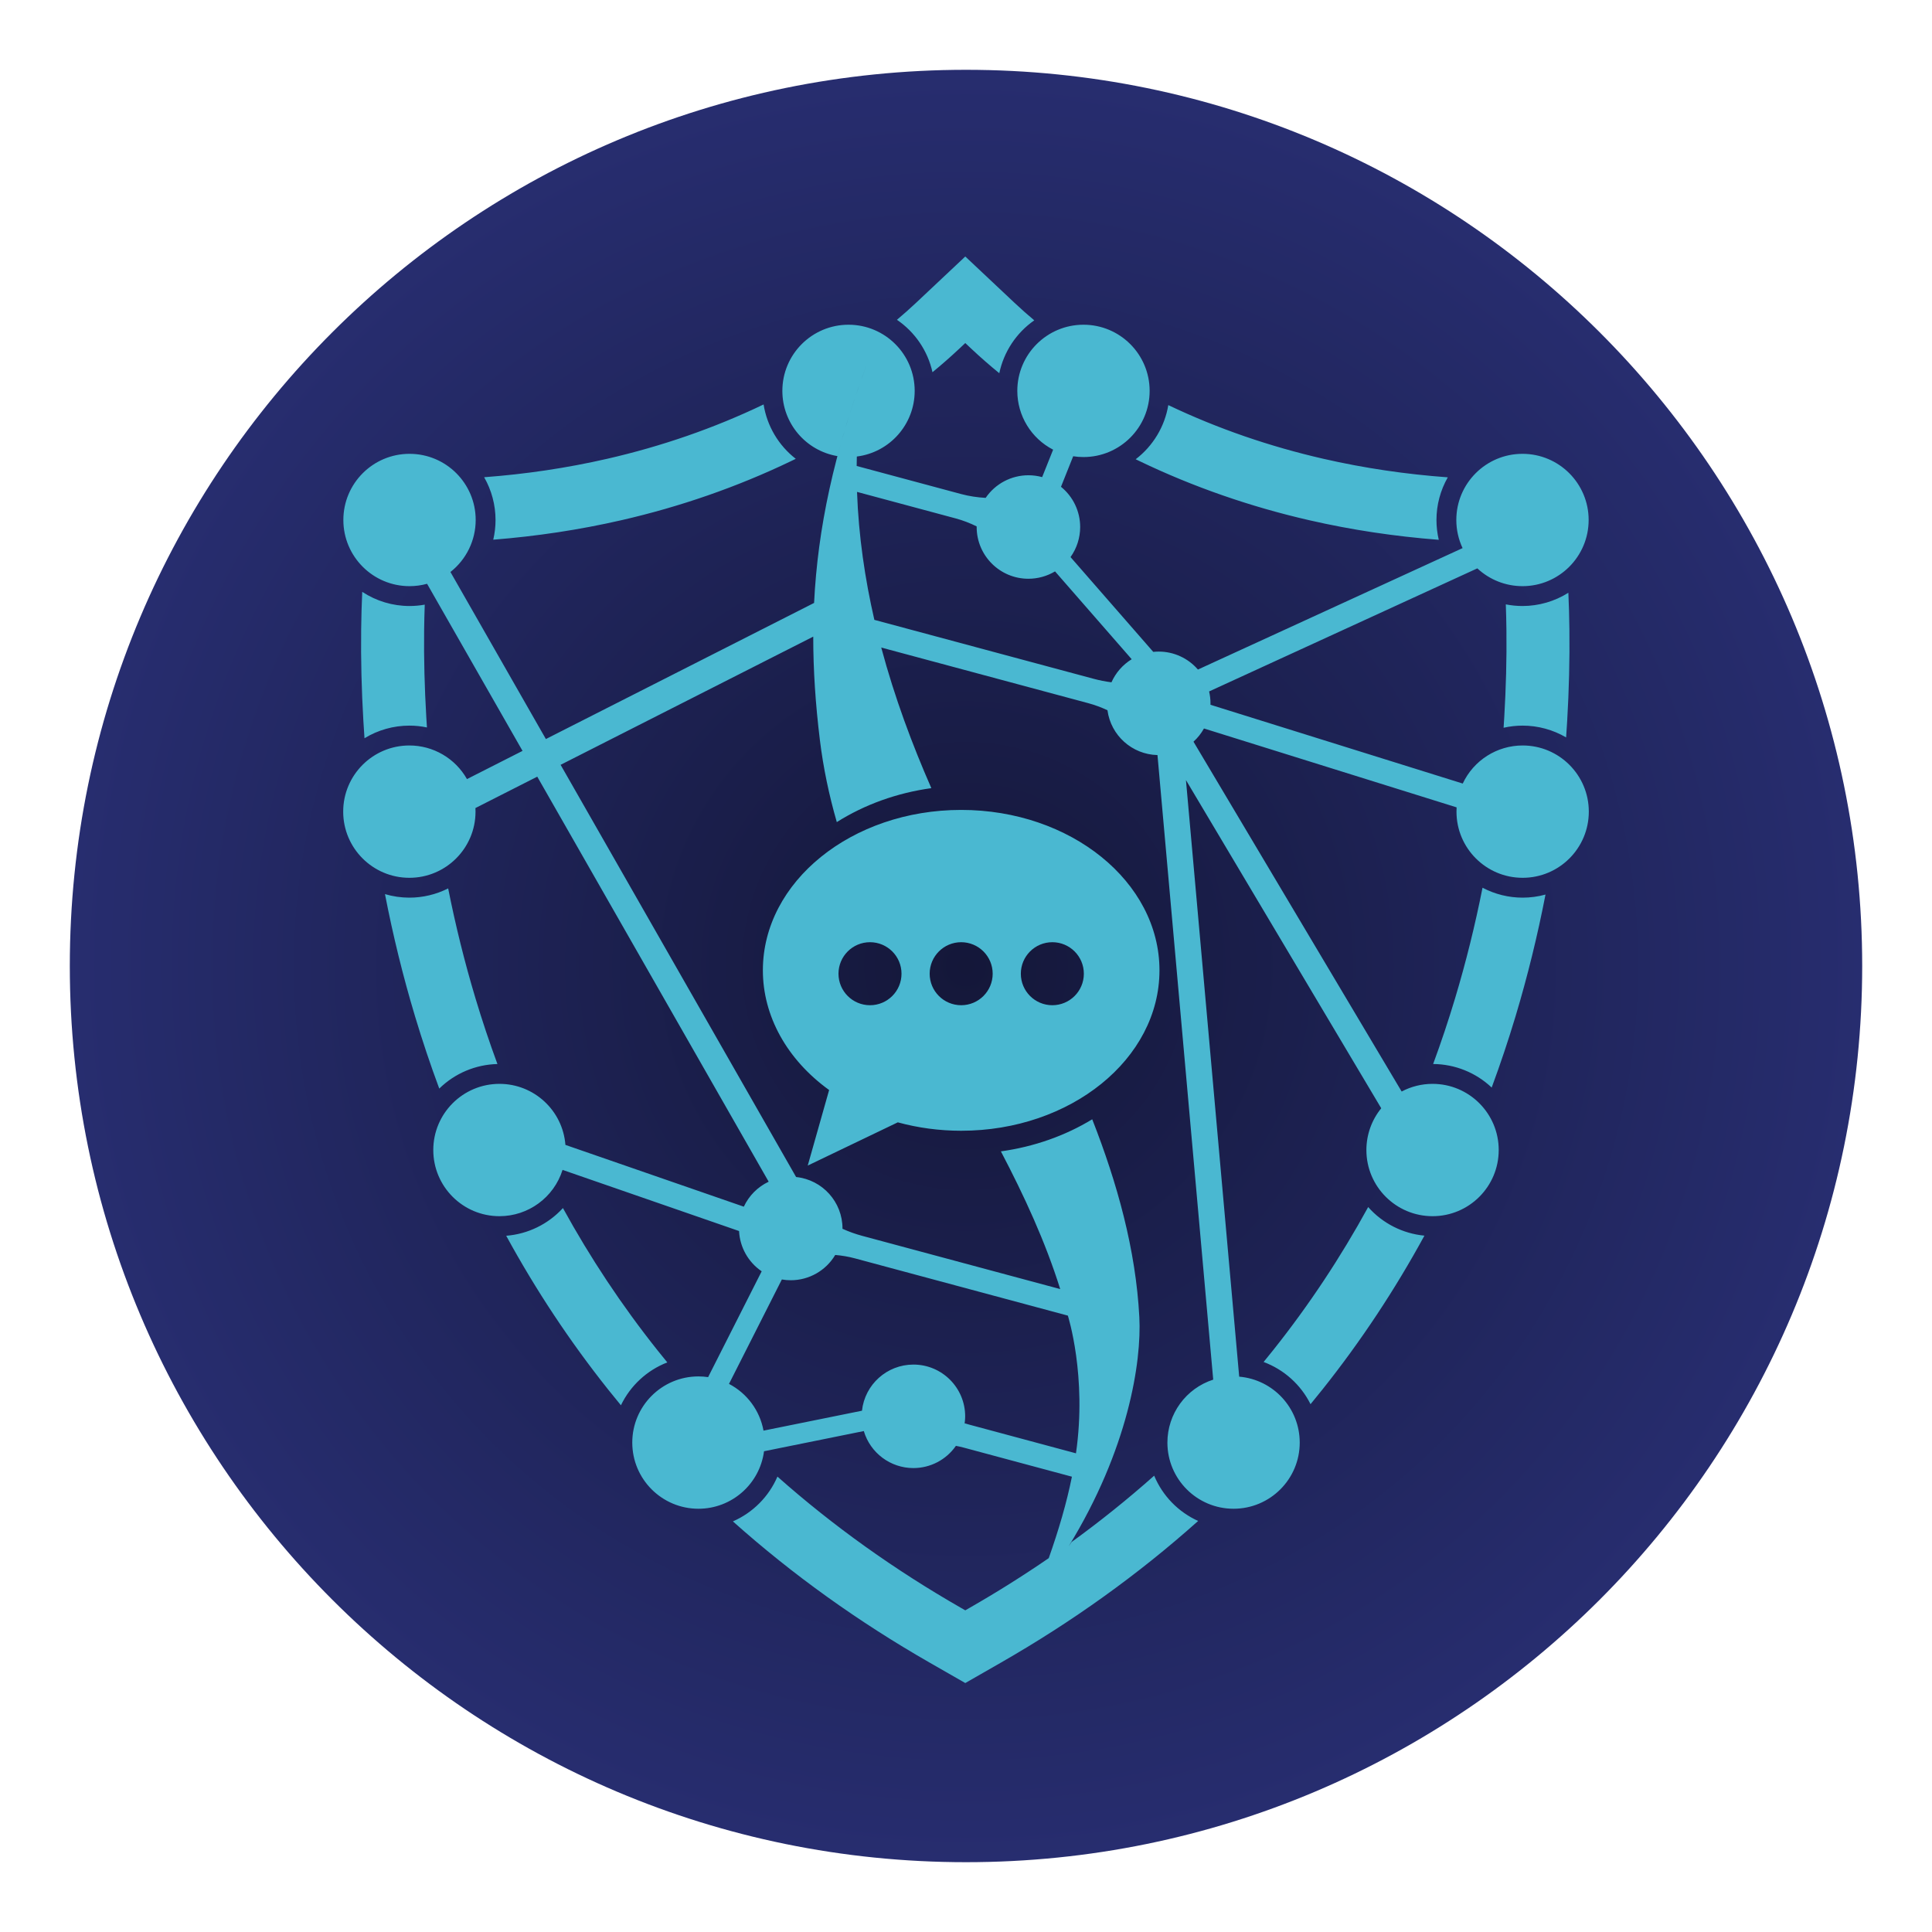
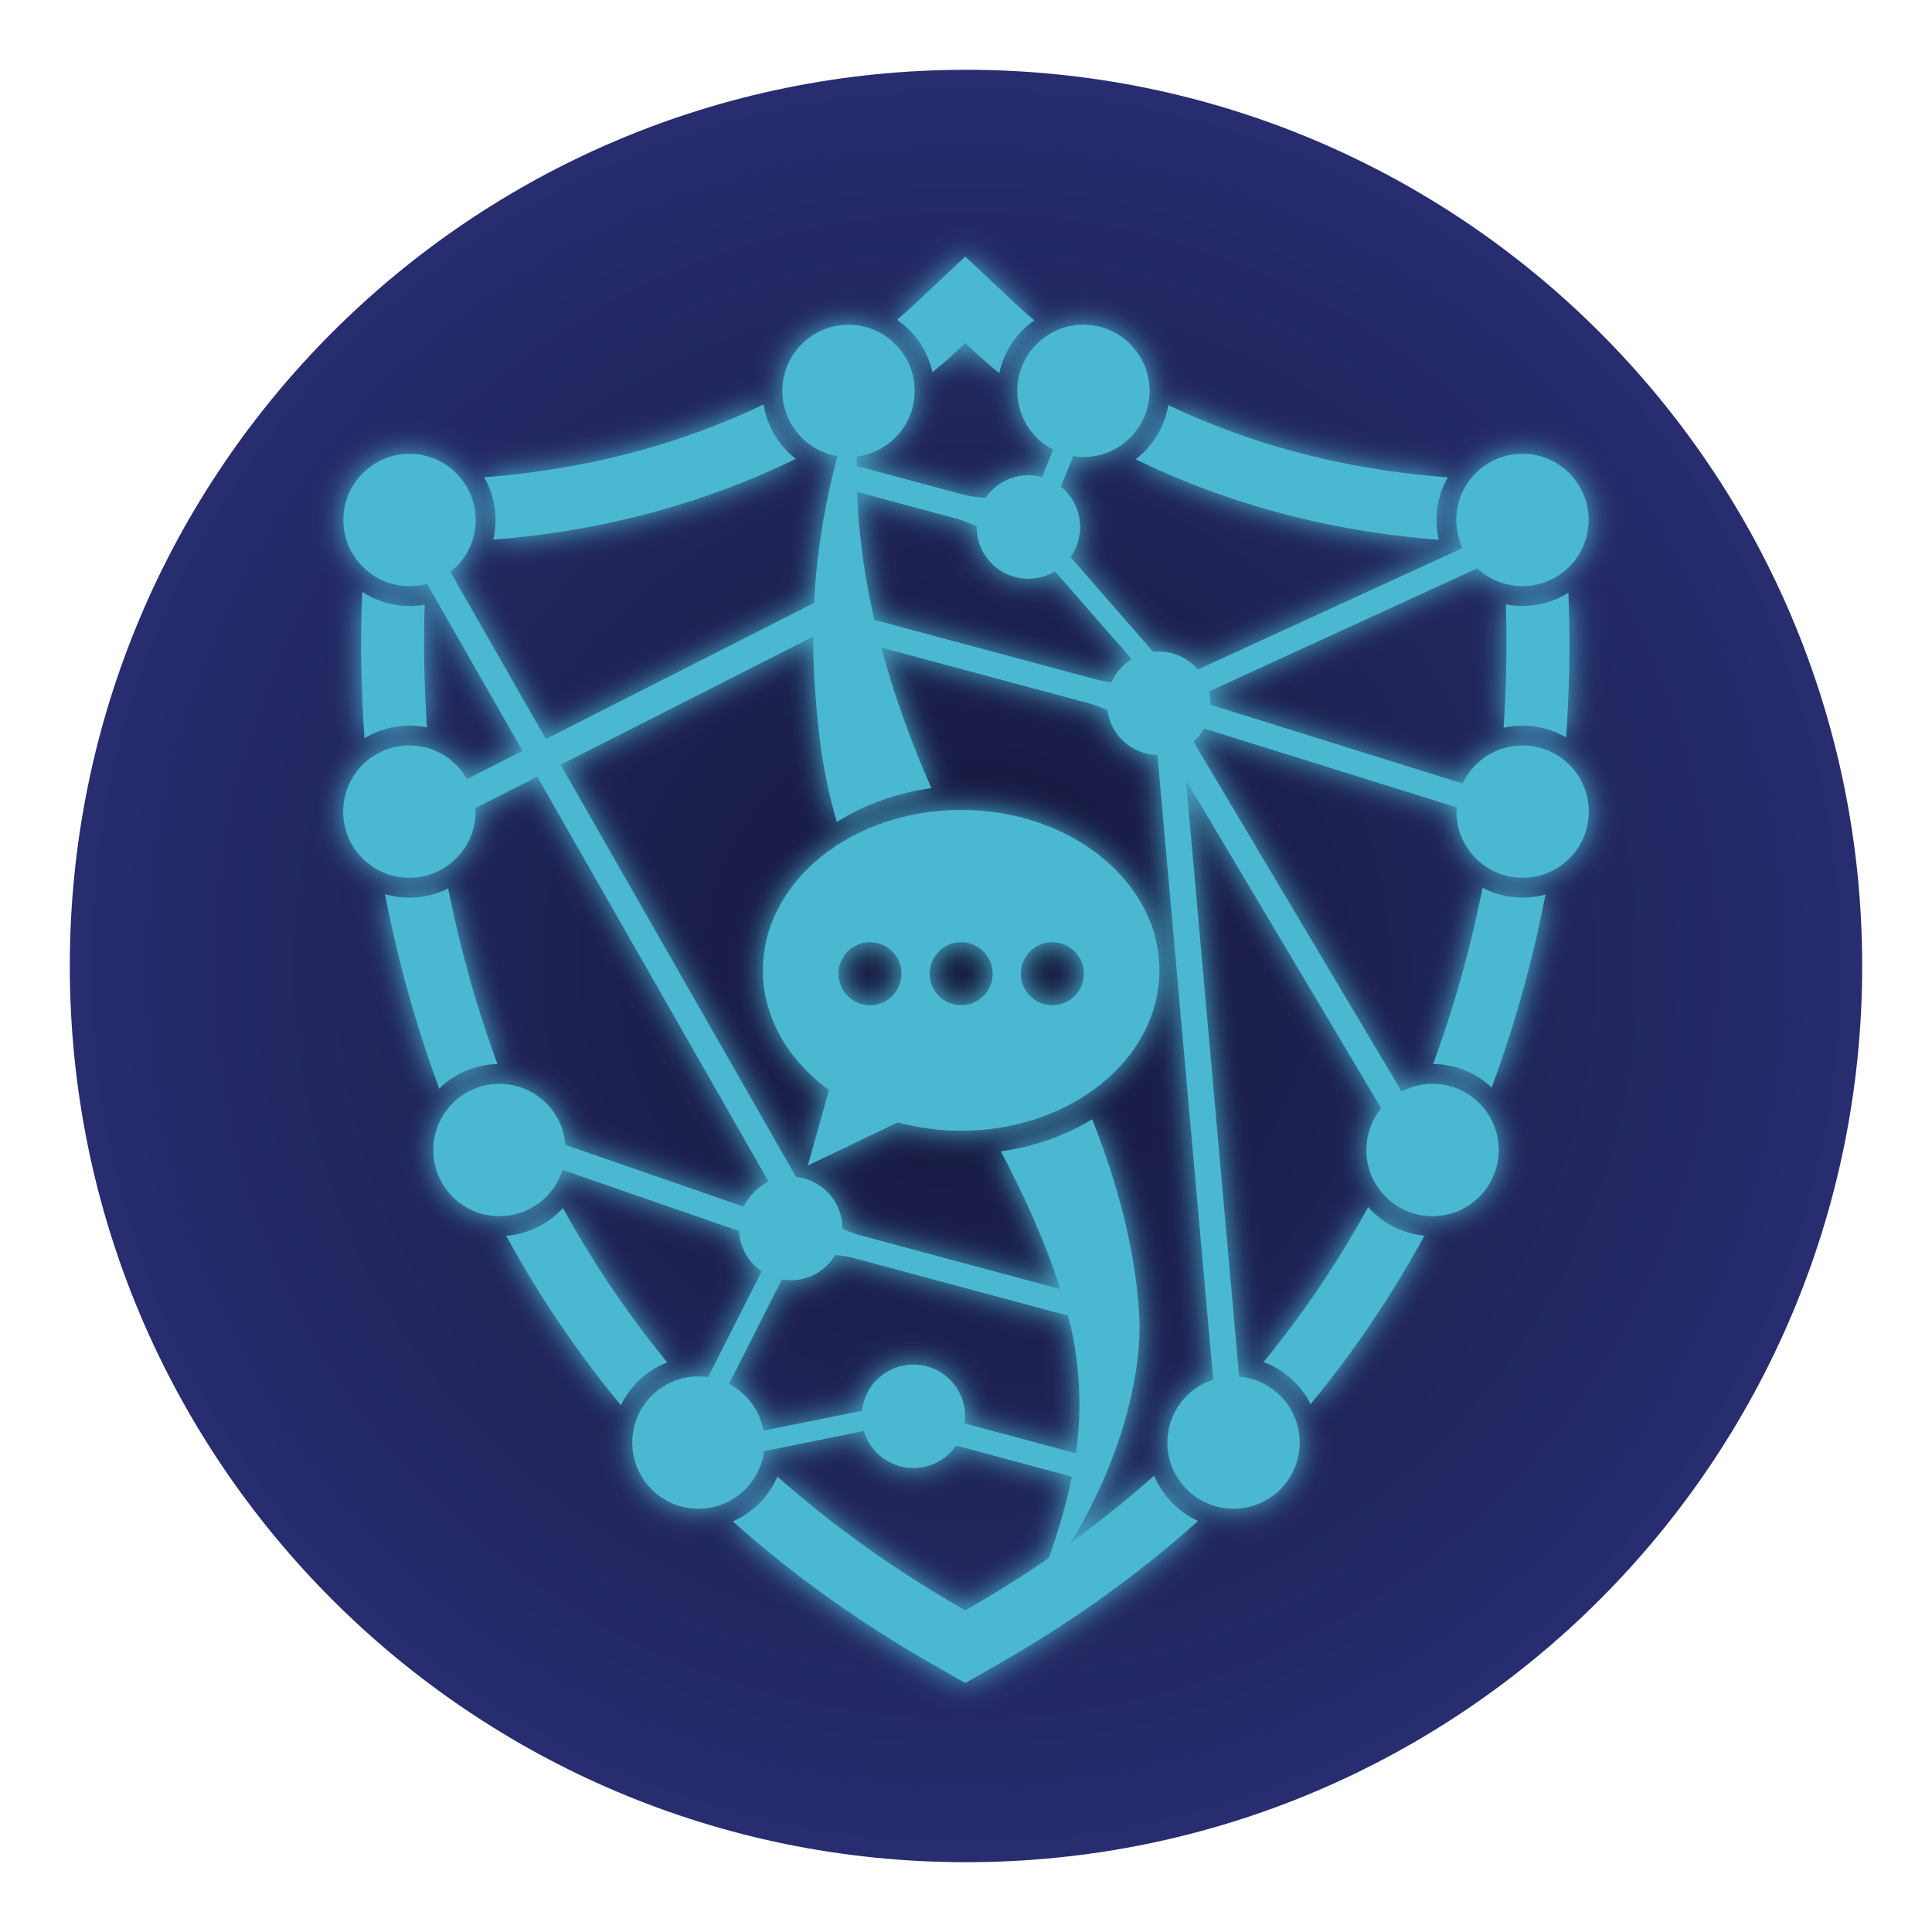
<svg xmlns="http://www.w3.org/2000/svg" xmlns:xlink="http://www.w3.org/1999/xlink" width="1024" height="1024" viewBox="0 0 270.933 270.933" version="1.1" id="svg1">
  <defs id="defs1">
    <linearGradient id="linearGradient1">
      <stop style="stop-color:#141739;stop-opacity:1;" offset="0" id="stop1" />
      <stop style="stop-color:#272d6f;stop-opacity:1;" offset="1" id="stop2" />
    </linearGradient>
    <radialGradient xlink:href="#linearGradient1" id="radialGradient2" cx="174.096" cy="197.908" fx="174.096" fy="197.908" r="125.677" gradientUnits="userSpaceOnUse" />
+     <filter style="color-interpolation-filters:sRGB;" id="filter12" x="-0.027" y="-0.024" width="1.055" height="1.048">
+       <feGaussianBlur stdDeviation="2 2" result="blur" id="feGaussianBlur12" />
+     </filter>
  </defs>
  <g id="layer1" transform="translate(-38.62917,-62.44167)">
    <circle style="fill:url(#radialGradient2);fill-opacity:1;stroke-width:0.338" id="path1" cx="174.096" cy="197.908" r="125.677" />
-     <path id="path30" style="fill:#4ab8d1;stroke-width:0.472;fill-opacity:1" d="M 173.995 98.412 L 167.095 104.903 C 166.225 105.722 165.329 106.517 164.412 107.289 A 12.062 12.062 0 0 1 169.396 114.638 C 170.686 113.58 171.94 112.481 173.153 111.34 L 173.995 110.549 L 174.836 111.34 C 176.102 112.531 177.415 113.677 178.765 114.779 A 12.062 12.062 0 0 1 183.668 107.365 C 182.72 106.569 181.794 105.749 180.894 104.903 L 173.995 98.412 z M 157.622 107.979 A 9.279 9.279 0 0 0 148.343 117.258 A 9.279 9.279 0 0 0 156.065 126.405 C 157.139 122.343 158.49 118.125 160.146 113.667 C 155.553 126.031 153.31 136.551 152.792 146.994 L 115.18 166.081 L 101.796 142.654 A 9.279 9.279 0 0 0 105.337 135.363 A 9.279 9.279 0 0 0 96.058 126.084 A 9.279 9.279 0 0 0 86.78 135.363 A 9.279 9.279 0 0 0 96.058 144.641 A 9.279 9.279 0 0 0 98.52 144.309 L 111.907 167.742 L 104.114 171.696 A 9.279 9.279 0 0 0 96.035 166.983 A 9.279 9.279 0 0 0 86.757 176.261 A 9.279 9.279 0 0 0 96.035 185.54 A 9.279 9.279 0 0 0 105.314 176.261 A 9.279 9.279 0 0 0 105.301 175.757 L 113.972 171.356 L 146.424 228.156 A 7.257 7.257 0 0 0 142.939 231.66 L 117.92 222.995 A 9.279 9.279 0 0 0 108.669 214.436 A 9.279 9.279 0 0 0 99.391 223.715 A 9.279 9.279 0 0 0 108.669 232.993 A 9.279 9.279 0 0 0 117.519 226.501 L 142.271 235.075 A 7.257 7.257 0 0 0 145.443 240.722 L 137.931 255.563 A 9.279 9.279 0 0 0 136.574 255.463 A 9.279 9.279 0 0 0 127.296 264.741 A 9.279 9.279 0 0 0 136.574 274.02 A 9.279 9.279 0 0 0 145.773 265.957 L 159.765 263.126 A 7.257 7.257 0 0 0 166.722 268.316 A 7.257 7.257 0 0 0 172.681 265.199 A 7.257 7.257 0 0 0 173.133 264.458 A 7.257 7.257 0 0 1 172.681 265.199 C 173.066 265.272 173.448 265.358 173.828 265.461 L 188.949 269.525 C 188.208 273.209 187.102 276.971 185.7 280.947 C 182.11 283.413 178.409 285.735 174.606 287.915 L 173.995 288.265 L 173.383 287.915 C 164.159 282.628 155.532 276.5 147.653 269.512 A 12.062 12.062 0 0 1 141.407 275.793 C 149.838 283.324 159.086 289.918 168.988 295.593 L 173.995 298.462 L 179.001 295.593 C 188.93 289.903 198.2 283.288 206.649 275.733 A 12.062 12.062 0 0 1 200.484 269.382 C 196.786 272.671 192.923 275.77 188.909 278.681 C 188.784 278.89 188.604 279.108 188.475 279.318 C 196.853 265.671 198.733 253.429 198.403 247.148 C 197.908 237.689 195.308 228.354 191.797 219.405 A 30.372 25.803 0 0 1 178.989 223.903 C 182.25 230.126 185.196 236.491 187.309 243.216 L 159.537 235.749 C 158.59 235.495 157.664 235.164 156.776 234.758 A 7.257 7.257 0 0 1 156.739 235.282 A 7.257 7.257 0 0 0 156.776 234.719 A 7.257 7.257 0 0 0 150.271 227.501 L 117.245 169.696 L 152.674 151.717 C 152.669 156.446 152.997 161.214 153.601 166.183 C 154.085 170.16 154.903 173.997 155.978 177.729 A 30.372 25.803 0 0 1 169.235 172.967 C 166.578 166.912 164.092 160.284 162.21 153.249 L 191.247 161.053 C 192.176 161.303 193.072 161.637 193.933 162.042 A 7.257 7.257 0 0 0 200.948 168.329 L 208.764 255.913 A 9.279 9.279 0 0 0 202.339 264.741 A 9.279 9.279 0 0 0 211.618 274.02 A 9.279 9.279 0 0 0 220.896 264.741 A 9.279 9.279 0 0 0 212.407 255.497 L 204.941 171.836 L 232.326 217.858 A 9.279 9.279 0 0 0 230.244 223.715 A 9.279 9.279 0 0 0 239.522 232.993 A 9.279 9.279 0 0 0 248.801 223.715 A 9.279 9.279 0 0 0 239.522 214.436 A 9.279 9.279 0 0 0 235.189 215.51 L 205.997 166.451 A 7.257 7.257 0 0 0 207.467 164.6 L 242.897 175.662 A 9.279 9.279 0 0 0 242.878 176.261 A 9.279 9.279 0 0 0 252.156 185.54 A 9.279 9.279 0 0 0 261.435 176.261 A 9.279 9.279 0 0 0 252.156 166.983 A 9.279 9.279 0 0 0 243.756 172.322 L 208.379 161.276 A 7.257 7.257 0 0 0 208.382 161.074 A 7.257 7.257 0 0 0 208.188 159.406 L 245.803 142.146 A 9.279 9.279 0 0 0 252.133 144.641 A 9.279 9.279 0 0 0 261.412 135.363 A 9.279 9.279 0 0 0 252.133 126.084 A 9.279 9.279 0 0 0 242.855 135.363 A 9.279 9.279 0 0 0 243.734 139.306 L 206.62 156.335 A 7.257 7.257 0 0 0 201.125 153.817 L 201.125 153.817 A 7.257 7.257 0 0 0 200.355 153.858 L 188.754 140.564 A 7.257 7.257 0 0 0 190.106 136.346 A 7.257 7.257 0 0 0 187.416 130.707 L 189.127 126.424 A 9.279 9.279 0 0 0 190.57 126.536 A 9.279 9.279 0 0 0 199.848 117.258 A 9.279 9.279 0 0 0 190.57 107.979 A 9.279 9.279 0 0 0 181.291 117.258 A 9.279 9.279 0 0 0 186.313 125.502 L 184.775 129.35 A 7.257 7.257 0 0 0 182.849 129.089 A 7.257 7.257 0 0 0 176.851 132.261 C 175.682 132.197 174.521 132.023 173.382 131.716 L 158.764 127.787 C 158.768 127.346 158.775 126.905 158.786 126.463 A 9.279 9.279 0 0 0 166.9 117.258 A 9.279 9.279 0 0 0 157.622 107.979 z M 145.711 119.16 C 138.721 122.514 131.364 125.038 123.811 126.772 C 118.123 128.076 112.34 128.931 106.523 129.365 A 12.062 12.062 0 0 1 108.121 135.363 A 12.062 12.062 0 0 1 107.8 138.125 C 113.85 137.647 119.867 136.746 125.786 135.389 C 133.997 133.504 141.987 130.746 149.582 127.095 C 149.796 126.992 150.009 126.888 150.223 126.784 A 12.062 12.062 0 0 1 145.711 119.16 z M 202.466 119.25 A 12.062 12.062 0 0 1 197.89 126.845 C 198.062 126.929 198.234 127.012 198.407 127.095 C 206.002 130.746 213.993 133.504 222.205 135.389 C 228.19 136.762 234.275 137.668 240.395 138.141 A 12.062 12.062 0 0 1 240.071 135.363 A 12.062 12.062 0 0 1 241.66 129.379 C 235.778 128.95 229.929 128.091 224.179 126.772 C 216.693 125.054 209.4 122.559 202.466 119.25 z M 158.814 131.423 L 172.661 135.145 C 173.679 135.419 174.655 135.798 175.591 136.261 A 7.257 7.257 0 0 0 175.591 136.346 A 7.257 7.257 0 0 0 182.849 143.603 A 7.257 7.257 0 0 0 186.581 142.57 L 197.331 154.888 A 7.257 7.257 0 0 0 194.495 158.124 C 193.648 158.017 192.806 157.85 191.979 157.628 L 161.244 149.367 C 159.92 143.597 159.034 137.589 158.814 131.423 z M 89.427 145.439 C 89.347 147.189 89.298 148.941 89.277 150.693 C 89.225 154.966 89.335 159.242 89.585 163.509 C 89.633 164.329 89.686 165.149 89.744 165.969 A 12.062 12.062 0 0 1 96.035 164.199 A 12.062 12.062 0 0 1 98.501 164.454 C 98.47 163.974 98.439 163.493 98.411 163.013 C 98.173 158.948 98.058 154.87 98.107 150.796 C 98.122 149.609 98.15 148.422 98.193 147.234 A 12.062 12.062 0 0 1 96.058 147.425 A 12.062 12.062 0 0 1 89.427 145.439 z M 258.568 145.565 A 12.062 12.062 0 0 1 252.133 147.425 A 12.062 12.062 0 0 1 249.796 147.196 C 249.84 148.396 249.868 149.596 249.882 150.796 C 249.932 154.869 249.816 158.947 249.578 163.013 C 249.549 163.508 249.518 164.003 249.485 164.498 A 12.062 12.062 0 0 1 252.156 164.199 A 12.062 12.062 0 0 1 258.252 165.853 C 258.308 165.072 258.358 164.29 258.404 163.508 C 258.654 159.242 258.764 154.965 258.712 150.692 C 258.692 148.983 258.645 147.273 258.568 145.565 z M 173.418 176.02 A 27.808 22.497 0 0 0 145.61 198.517 A 27.808 22.497 0 0 0 154.901 215.3 L 151.902 225.894 L 164.531 219.833 A 27.808 22.497 0 0 0 173.418 221.013 A 27.808 22.497 0 0 0 201.227 198.517 A 27.808 22.497 0 0 0 173.418 176.02 z M 246.531 186.931 C 245.497 192.149 244.22 197.32 242.691 202.414 C 241.754 205.533 240.726 208.613 239.605 211.652 A 12.062 12.062 0 0 1 247.814 214.954 C 249.034 211.663 250.15 208.326 251.166 204.946 C 252.85 199.336 254.247 193.64 255.361 187.89 A 12.062 12.062 0 0 1 252.156 188.323 A 12.062 12.062 0 0 1 246.531 186.931 z M 101.477 187.026 A 12.062 12.062 0 0 1 96.035 188.323 A 12.062 12.062 0 0 1 92.617 187.828 C 93.734 193.599 95.134 199.317 96.825 204.946 C 97.855 208.375 98.989 211.76 100.229 215.097 A 12.062 12.062 0 0 1 108.386 211.655 C 107.265 208.615 106.237 205.534 105.3 202.414 C 103.779 197.35 102.508 192.212 101.477 187.026 z M 160.633 194.571 A 4.419 4.419 0 0 1 165.052 198.99 A 4.419 4.419 0 0 1 160.633 203.409 A 4.419 4.419 0 0 1 156.214 198.99 A 4.419 4.419 0 0 1 160.633 194.571 z M 173.418 194.571 A 4.419 4.419 0 0 1 177.837 198.99 A 4.419 4.419 0 0 1 173.418 203.409 A 4.419 4.419 0 0 1 169 198.99 A 4.419 4.419 0 0 1 173.418 194.571 z M 186.204 194.571 A 4.419 4.419 0 0 1 190.622 198.99 A 4.419 4.419 0 0 1 186.204 203.409 A 4.419 4.419 0 0 1 181.785 198.99 A 4.419 4.419 0 0 1 186.204 194.571 z M 230.494 231.714 C 226.645 238.742 222.207 245.455 217.159 251.795 C 216.72 252.347 216.277 252.895 215.83 253.439 A 12.062 12.062 0 0 1 222.411 259.356 C 222.973 258.676 223.528 257.991 224.079 257.3 C 229.5 250.491 234.262 243.277 238.382 235.723 A 12.062 12.062 0 0 1 230.494 231.714 z M 117.571 231.854 A 12.062 12.062 0 0 1 109.617 235.739 C 113.736 243.288 118.494 250.496 123.911 257.3 C 124.503 258.043 125.1 258.78 125.705 259.51 A 12.062 12.062 0 0 1 132.207 253.497 C 131.744 252.934 131.286 252.367 130.831 251.796 C 125.816 245.497 121.402 238.831 117.571 231.854 z M 156.708 235.706 A 7.257 7.257 0 0 1 156.597 236.252 A 7.257 7.257 0 0 0 156.708 235.706 z M 156.513 236.654 A 7.257 7.257 0 0 1 156.261 237.375 A 7.257 7.257 0 0 0 156.513 236.654 z M 156.195 237.565 A 7.257 7.257 0 0 1 155.755 238.431 C 156.681 238.506 157.601 238.661 158.508 238.905 L 188.38 246.937 C 188.386 246.962 191.081 255.404 189.517 266.247 L 174.51 262.212 C 174.309 262.158 174.11 262.1 173.912 262.037 A 7.257 7.257 0 0 1 173.828 262.465 A 7.257 7.257 0 0 0 173.979 261.059 A 7.257 7.257 0 0 0 166.722 253.802 A 7.257 7.257 0 0 0 159.508 260.272 L 145.7 263.066 A 9.279 9.279 0 0 0 140.859 256.511 L 148.272 241.868 A 7.257 7.257 0 0 0 149.52 241.976 A 7.257 7.257 0 0 0 155.755 238.431 A 7.257 7.257 0 0 0 156.195 237.565 z M 173.754 262.841 A 7.257 7.257 0 0 1 173.589 263.366 A 7.257 7.257 0 0 0 173.754 262.841 z M 173.494 263.663 A 7.257 7.257 0 0 1 173.246 264.21 A 7.257 7.257 0 0 0 173.494 263.663 z " />
+     <path id="path30" style="display:inline;fill:#4ab8d1;fill-opacity:1;stroke-width:0.472;filter:url(#filter12)" d="m 173.995,98.412 -6.9,6.491 c -0.871,0.819 -1.766,1.614 -2.683,2.386 a 12.062,12.062 0 0 1 4.984,7.35 c 1.289,-1.059 2.544,-2.158 3.756,-3.298 l 0.842,-0.792 0.841,0.792 c 1.266,1.191 2.579,2.337 3.928,3.439 a 12.062,12.062 0 0 1 4.904,-7.414 c -0.948,-0.796 -1.874,-1.616 -2.774,-2.462 z m -16.373,9.568 a 9.279,9.279 0 0 0 -9.278,9.278 9.279,9.279 0 0 0 7.721,9.147 c 1.074,-4.062 2.425,-8.28 4.081,-12.738 -4.593,12.364 -6.837,22.884 -7.354,33.327 l -37.612,19.087 -13.384,-23.426 a 9.279,9.279 0 0 0 3.541,-7.292 9.279,9.279 0 0 0 -9.279,-9.279 9.279,9.279 0 0 0 -9.279,9.279 9.279,9.279 0 0 0 9.279,9.278 9.279,9.279 0 0 0 2.461,-0.332 l 13.388,23.433 -7.794,3.955 a 9.279,9.279 0 0 0 -8.078,-4.714 9.279,9.279 0 0 0 -9.279,9.279 9.279,9.279 0 0 0 9.279,9.278 9.279,9.279 0 0 0 9.279,-9.278 9.279,9.279 0 0 0 -0.013,-0.504 l 8.672,-4.401 32.451,56.799 a 7.257,7.257 0 0 0 -3.485,3.505 l -25.019,-8.666 a 9.279,9.279 0 0 0 -9.251,-8.559 9.279,9.279 0 0 0 -9.279,9.278 9.279,9.279 0 0 0 9.279,9.278 9.279,9.279 0 0 0 8.85,-6.492 l 24.752,8.574 a 7.257,7.257 0 0 0 3.171,5.647 l -7.512,14.84 a 9.279,9.279 0 0 0 -1.357,-0.1 9.279,9.279 0 0 0 -9.279,9.278 9.279,9.279 0 0 0 9.279,9.279 9.279,9.279 0 0 0 9.198,-8.063 l 13.993,-2.831 a 7.257,7.257 0 0 0 6.956,5.19 7.257,7.257 0 0 0 5.96,-3.117 7.257,7.257 0 0 0 0.451,-0.741 7.257,7.257 0 0 1 -0.451,0.741 c 0.384,0.072 0.767,0.159 1.147,0.261 l 15.121,4.064 c -0.741,3.684 -1.846,7.446 -3.249,11.422 -3.589,2.467 -7.291,4.789 -11.094,6.968 l -0.611,0.35 -0.612,-0.35 c -9.224,-5.286 -17.852,-11.414 -25.73,-18.403 a 12.062,12.062 0 0 1 -6.246,6.282 c 8.431,7.53 17.679,14.125 27.581,19.799 l 5.007,2.87 5.006,-2.87 c 9.928,-5.69 19.198,-12.305 27.648,-19.86 a 12.062,12.062 0 0 1 -6.166,-6.351 c -3.698,3.289 -7.561,6.388 -11.574,9.299 -0.126,0.209 -0.306,0.428 -0.435,0.637 8.378,-13.647 10.258,-25.889 9.928,-32.17 -0.495,-9.459 -3.095,-18.795 -6.606,-27.744 a 30.372,25.803 0 0 1 -12.808,4.498 c 3.262,6.223 6.207,12.588 8.32,19.313 l -27.772,-7.466 c -0.947,-0.255 -1.873,-0.585 -2.761,-0.991 a 7.257,7.257 0 0 1 -0.038,0.524 7.257,7.257 0 0 0 0.038,-0.563 7.257,7.257 0 0 0 -6.505,-7.218 l -33.026,-57.806 35.429,-17.979 c -0.005,4.729 0.323,9.497 0.928,14.466 0.484,3.977 1.302,7.814 2.376,11.546 a 30.372,25.803 0 0 1 13.258,-4.762 c -2.658,-6.055 -5.143,-12.682 -7.025,-19.718 l 29.036,7.804 c 0.929,0.251 1.826,0.584 2.686,0.99 a 7.257,7.257 0 0 0 7.015,6.286 l 7.816,87.584 a 9.279,9.279 0 0 0 -6.425,8.829 9.279,9.279 0 0 0 9.278,9.279 9.279,9.279 0 0 0 9.278,-9.279 9.279,9.279 0 0 0 -8.489,-9.245 l -7.466,-83.661 27.385,46.022 a 9.279,9.279 0 0 0 -2.082,5.856 9.279,9.279 0 0 0 9.279,9.278 9.279,9.279 0 0 0 9.278,-9.278 9.279,9.279 0 0 0 -9.278,-9.278 9.279,9.279 0 0 0 -4.334,1.074 l -29.192,-49.059 a 7.257,7.257 0 0 0 1.47,-1.852 l 35.429,11.062 a 9.279,9.279 0 0 0 -0.019,0.599 9.279,9.279 0 0 0 9.278,9.278 9.279,9.279 0 0 0 9.278,-9.278 9.279,9.279 0 0 0 -9.278,-9.279 9.279,9.279 0 0 0 -8.401,5.339 l -35.377,-11.046 a 7.257,7.257 0 0 0 0.003,-0.202 7.257,7.257 0 0 0 -0.194,-1.668 l 37.615,-17.26 a 9.279,9.279 0 0 0 6.33,2.495 9.279,9.279 0 0 0 9.279,-9.278 9.279,9.279 0 0 0 -9.279,-9.279 9.279,9.279 0 0 0 -9.278,9.279 9.279,9.279 0 0 0 0.88,3.943 l -37.114,17.029 a 7.257,7.257 0 0 0 -5.495,-2.518 h -5.2e-4 a 7.257,7.257 0 0 0 -0.769,0.041 l -11.601,-13.294 a 7.257,7.257 0 0 0 1.351,-4.217 7.257,7.257 0 0 0 -2.69,-5.639 l 1.712,-4.283 a 9.279,9.279 0 0 0 1.442,0.113 9.279,9.279 0 0 0 9.278,-9.278 9.279,9.279 0 0 0 -9.278,-9.278 9.279,9.279 0 0 0 -9.278,9.278 9.279,9.279 0 0 0 5.021,8.244 l -1.537,3.848 a 7.257,7.257 0 0 0 -1.927,-0.26 7.257,7.257 0 0 0 -5.998,3.172 c -1.169,-0.064 -2.33,-0.238 -3.469,-0.545 l -14.617,-3.929 c 0.004,-0.44 0.011,-0.882 0.021,-1.323 a 9.279,9.279 0 0 0 8.115,-9.205 9.279,9.279 0 0 0 -9.278,-9.278 z m -11.911,11.181 c -6.99,3.354 -14.347,5.878 -21.9,7.611 -5.687,1.305 -11.471,2.16 -17.287,2.593 a 12.062,12.062 0 0 1 1.597,5.998 12.062,12.062 0 0 1 -0.321,2.762 c 6.051,-0.477 12.068,-1.379 17.986,-2.736 8.212,-1.885 16.201,-4.643 23.796,-8.294 0.214,-0.103 0.428,-0.207 0.641,-0.311 a 12.062,12.062 0 0 1 -4.512,-7.624 z m 56.755,0.089 a 12.062,12.062 0 0 1 -4.576,7.595 c 0.172,0.084 0.345,0.167 0.517,0.25 7.595,3.651 15.586,6.409 23.798,8.294 5.985,1.373 12.07,2.279 18.191,2.752 a 12.062,12.062 0 0 1 -0.324,-2.778 12.062,12.062 0 0 1 1.589,-5.984 c -5.882,-0.429 -11.731,-1.288 -17.481,-2.607 -7.486,-1.718 -14.779,-4.212 -21.713,-7.522 z m -43.652,12.174 13.847,3.721 c 1.017,0.274 1.994,0.653 2.93,1.116 a 7.257,7.257 0 0 0 0,0.085 7.257,7.257 0 0 0 7.257,7.257 7.257,7.257 0 0 0 3.733,-1.034 l 10.75,12.318 a 7.257,7.257 0 0 0 -2.837,3.236 c -0.847,-0.107 -1.688,-0.274 -2.516,-0.497 l -30.735,-8.261 c -1.324,-5.769 -2.21,-11.777 -2.43,-17.943 z m -69.387,14.015 c -0.08,1.751 -0.129,3.502 -0.15,5.254 -0.052,4.273 0.059,8.55 0.308,12.816 0.048,0.82 0.101,1.64 0.16,2.46 a 12.062,12.062 0 0 1 6.291,-1.77 12.062,12.062 0 0 1 2.466,0.255 c -0.032,-0.48 -0.062,-0.96 -0.09,-1.44 -0.238,-4.066 -0.353,-8.143 -0.304,-12.217 0.014,-1.187 0.043,-2.375 0.086,-3.562 a 12.062,12.062 0 0 1 -2.135,0.19 12.062,12.062 0 0 1 -6.631,-1.986 z m 169.141,0.126 a 12.062,12.062 0 0 1 -6.435,1.86 12.062,12.062 0 0 1 -2.337,-0.228 c 0.044,1.2 0.072,2.4 0.086,3.6 0.049,4.073 -0.067,8.151 -0.304,12.217 -0.029,0.495 -0.06,0.99 -0.093,1.485 a 12.062,12.062 0 0 1 2.671,-0.299 12.062,12.062 0 0 1 6.097,1.654 c 0.055,-0.781 0.106,-1.563 0.151,-2.345 0.25,-4.266 0.36,-8.543 0.309,-12.816 -0.021,-1.709 -0.068,-3.419 -0.144,-5.127 z m -85.15,30.456 a 27.808,22.497 0 0 0 -27.809,22.496 27.808,22.497 0 0 0 9.291,16.783 l -2.999,10.594 12.628,-6.061 a 27.808,22.497 0 0 0 8.888,1.18 27.808,22.497 0 0 0 27.809,-22.496 27.808,22.497 0 0 0 -27.809,-22.496 z m 73.113,10.911 c -1.034,5.218 -2.311,10.388 -3.841,15.483 -0.937,3.119 -1.965,6.199 -3.086,9.238 a 12.062,12.062 0 0 1 8.209,3.302 c 1.22,-3.291 2.336,-6.629 3.351,-10.009 1.685,-5.609 3.081,-11.306 4.196,-17.056 a 12.062,12.062 0 0 1 -3.205,0.433 12.062,12.062 0 0 1 -5.624,-1.392 z m -145.054,0.095 a 12.062,12.062 0 0 1 -5.442,1.297 12.062,12.062 0 0 1 -3.418,-0.495 c 1.117,5.771 2.517,11.488 4.207,17.117 1.03,3.429 2.164,6.814 3.404,10.151 a 12.062,12.062 0 0 1 8.157,-3.442 c -1.121,-3.04 -2.149,-6.121 -3.086,-9.241 -1.521,-5.064 -2.792,-10.202 -3.823,-15.388 z m 59.156,7.545 a 4.419,4.419 0 0 1 4.419,4.419 4.419,4.419 0 0 1 -4.419,4.419 4.419,4.419 0 0 1 -4.419,-4.419 4.419,4.419 0 0 1 4.419,-4.419 z m 12.785,0 a 4.419,4.419 0 0 1 4.419,4.419 4.419,4.419 0 0 1 -4.419,4.419 4.419,4.419 0 0 1 -4.419,-4.419 4.419,4.419 0 0 1 4.419,-4.419 z m 12.785,0 a 4.419,4.419 0 0 1 4.419,4.419 4.419,4.419 0 0 1 -4.419,4.419 4.419,4.419 0 0 1 -4.419,-4.419 4.419,4.419 0 0 1 4.419,-4.419 z m 44.291,37.143 c -3.849,7.027 -8.288,13.741 -13.336,20.081 -0.439,0.552 -0.882,1.1 -1.329,1.644 a 12.062,12.062 0 0 1 6.582,5.917 c 0.562,-0.68 1.117,-1.365 1.668,-2.057 5.421,-6.809 10.183,-14.022 14.304,-21.577 a 12.062,12.062 0 0 1 -7.888,-4.009 z m -112.923,0.14 a 12.062,12.062 0 0 1 -7.954,3.886 c 4.119,7.548 8.877,14.757 14.294,21.56 0.592,0.743 1.189,1.48 1.794,2.211 a 12.062,12.062 0 0 1 6.502,-6.013 c -0.463,-0.563 -0.922,-1.13 -1.377,-1.701 -5.015,-6.299 -9.428,-12.965 -13.26,-19.942 z m 39.137,3.852 a 7.257,7.257 0 0 1 -0.112,0.546 7.257,7.257 0 0 0 0.112,-0.546 z m -0.195,0.948 a 7.257,7.257 0 0 1 -0.252,0.721 7.257,7.257 0 0 0 0.252,-0.721 z m -0.319,0.912 a 7.257,7.257 0 0 1 -0.44,0.866 c 0.926,0.074 1.847,0.229 2.753,0.474 l 29.872,8.032 c 0.006,0.025 2.701,8.467 1.137,19.31 l -15.007,-4.035 c -0.201,-0.054 -0.4,-0.113 -0.598,-0.175 a 7.257,7.257 0 0 1 -0.084,0.428 7.257,7.257 0 0 0 0.15,-1.406 7.257,7.257 0 0 0 -7.257,-7.257 7.257,7.257 0 0 0 -7.214,6.47 l -13.807,2.794 a 9.279,9.279 0 0 0 -4.841,-6.554 l 7.412,-14.644 a 7.257,7.257 0 0 0 1.248,0.108 7.257,7.257 0 0 0 6.235,-3.544 7.257,7.257 0 0 0 0.44,-0.866 z m 17.56,25.275 a 7.257,7.257 0 0 1 -0.165,0.526 7.257,7.257 0 0 0 0.165,-0.526 z m -0.26,0.822 a 7.257,7.257 0 0 1 -0.248,0.547 7.257,7.257 0 0 0 0.248,-0.547 z" />
+     <path id="path30-3" style="display:inline;fill:#4ab8d1;fill-opacity:1;stroke-width:0.472" d="m 173.995,98.412 -6.9,6.491 c -0.871,0.819 -1.766,1.614 -2.683,2.386 a 12.062,12.062 0 0 1 4.984,7.35 c 1.289,-1.059 2.544,-2.158 3.756,-3.298 l 0.842,-0.792 0.841,0.792 c 1.266,1.191 2.579,2.337 3.928,3.439 a 12.062,12.062 0 0 1 4.904,-7.414 c -0.948,-0.796 -1.874,-1.616 -2.774,-2.462 z m -16.373,9.568 a 9.279,9.279 0 0 0 -9.278,9.278 9.279,9.279 0 0 0 7.721,9.147 c 1.074,-4.062 2.425,-8.28 4.081,-12.738 -4.593,12.364 -6.837,22.884 -7.354,33.327 l -37.612,19.087 -13.384,-23.426 a 9.279,9.279 0 0 0 3.541,-7.292 9.279,9.279 0 0 0 -9.279,-9.279 9.279,9.279 0 0 0 -9.279,9.279 9.279,9.279 0 0 0 9.279,9.278 9.279,9.279 0 0 0 2.461,-0.332 l 13.388,23.433 -7.794,3.955 a 9.279,9.279 0 0 0 -8.078,-4.714 9.279,9.279 0 0 0 -9.279,9.279 9.279,9.279 0 0 0 9.279,9.278 9.279,9.279 0 0 0 9.279,-9.278 9.279,9.279 0 0 0 -0.013,-0.504 l 8.672,-4.401 32.451,56.799 a 7.257,7.257 0 0 0 -3.485,3.505 l -25.019,-8.666 a 9.279,9.279 0 0 0 -9.251,-8.559 9.279,9.279 0 0 0 -9.279,9.278 9.279,9.279 0 0 0 9.279,9.278 9.279,9.279 0 0 0 8.85,-6.492 l 24.752,8.574 a 7.257,7.257 0 0 0 3.171,5.647 l -7.512,14.84 a 9.279,9.279 0 0 0 -1.357,-0.1 9.279,9.279 0 0 0 -9.279,9.278 9.279,9.279 0 0 0 9.279,9.279 9.279,9.279 0 0 0 9.198,-8.063 l 13.993,-2.831 a 7.257,7.257 0 0 0 6.956,5.19 7.257,7.257 0 0 0 5.96,-3.117 7.257,7.257 0 0 0 0.451,-0.741 7.257,7.257 0 0 1 -0.451,0.741 c 0.384,0.072 0.767,0.159 1.147,0.261 l 15.121,4.064 c -0.741,3.684 -1.846,7.446 -3.249,11.422 -3.589,2.467 -7.291,4.789 -11.094,6.968 l -0.611,0.35 -0.612,-0.35 c -9.224,-5.286 -17.852,-11.414 -25.73,-18.403 a 12.062,12.062 0 0 1 -6.246,6.282 c 8.431,7.53 17.679,14.125 27.581,19.799 l 5.007,2.87 5.006,-2.87 c 9.928,-5.69 19.198,-12.305 27.648,-19.86 a 12.062,12.062 0 0 1 -6.166,-6.351 c -3.698,3.289 -7.561,6.388 -11.574,9.299 -0.126,0.209 -0.306,0.428 -0.435,0.637 8.378,-13.647 10.258,-25.889 9.928,-32.17 -0.495,-9.459 -3.095,-18.795 -6.606,-27.744 a 30.372,25.803 0 0 1 -12.808,4.498 c 3.262,6.223 6.207,12.588 8.32,19.313 l -27.772,-7.466 c -0.947,-0.255 -1.873,-0.585 -2.761,-0.991 a 7.257,7.257 0 0 1 -0.038,0.524 7.257,7.257 0 0 0 0.038,-0.563 7.257,7.257 0 0 0 -6.505,-7.218 l -33.026,-57.806 35.429,-17.979 c -0.005,4.729 0.323,9.497 0.928,14.466 0.484,3.977 1.302,7.814 2.376,11.546 a 30.372,25.803 0 0 1 13.258,-4.762 c -2.658,-6.055 -5.143,-12.682 -7.025,-19.718 l 29.036,7.804 c 0.929,0.251 1.826,0.584 2.686,0.99 a 7.257,7.257 0 0 0 7.015,6.286 l 7.816,87.584 a 9.279,9.279 0 0 0 -6.425,8.829 9.279,9.279 0 0 0 9.278,9.279 9.279,9.279 0 0 0 9.278,-9.279 9.279,9.279 0 0 0 -8.489,-9.245 l -7.466,-83.661 27.385,46.022 a 9.279,9.279 0 0 0 -2.082,5.856 9.279,9.279 0 0 0 9.279,9.278 9.279,9.279 0 0 0 9.278,-9.278 9.279,9.279 0 0 0 -9.278,-9.278 9.279,9.279 0 0 0 -4.334,1.074 l -29.192,-49.059 a 7.257,7.257 0 0 0 1.47,-1.852 l 35.429,11.062 a 9.279,9.279 0 0 0 -0.019,0.599 9.279,9.279 0 0 0 9.278,9.278 9.279,9.279 0 0 0 9.278,-9.278 9.279,9.279 0 0 0 -9.278,-9.279 9.279,9.279 0 0 0 -8.401,5.339 l -35.377,-11.046 a 7.257,7.257 0 0 0 0.003,-0.202 7.257,7.257 0 0 0 -0.194,-1.668 l 37.615,-17.26 a 9.279,9.279 0 0 0 6.33,2.495 9.279,9.279 0 0 0 9.279,-9.278 9.279,9.279 0 0 0 -9.279,-9.279 9.279,9.279 0 0 0 -9.278,9.279 9.279,9.279 0 0 0 0.88,3.943 l -37.114,17.029 a 7.257,7.257 0 0 0 -5.495,-2.518 h -5.2e-4 a 7.257,7.257 0 0 0 -0.769,0.041 l -11.601,-13.294 a 7.257,7.257 0 0 0 1.351,-4.217 7.257,7.257 0 0 0 -2.69,-5.639 l 1.712,-4.283 a 9.279,9.279 0 0 0 1.442,0.113 9.279,9.279 0 0 0 9.278,-9.278 9.279,9.279 0 0 0 -9.278,-9.278 9.279,9.279 0 0 0 -9.278,9.278 9.279,9.279 0 0 0 5.021,8.244 l -1.537,3.848 a 7.257,7.257 0 0 0 -1.927,-0.26 7.257,7.257 0 0 0 -5.998,3.172 c -1.169,-0.064 -2.33,-0.238 -3.469,-0.545 l -14.617,-3.929 c 0.004,-0.44 0.011,-0.882 0.021,-1.323 a 9.279,9.279 0 0 0 8.115,-9.205 9.279,9.279 0 0 0 -9.278,-9.278 z m -11.911,11.181 c -6.99,3.354 -14.347,5.878 -21.9,7.611 -5.687,1.305 -11.471,2.16 -17.287,2.593 a 12.062,12.062 0 0 1 1.597,5.998 12.062,12.062 0 0 1 -0.321,2.762 c 6.051,-0.477 12.068,-1.379 17.986,-2.736 8.212,-1.885 16.201,-4.643 23.796,-8.294 0.214,-0.103 0.428,-0.207 0.641,-0.311 a 12.062,12.062 0 0 1 -4.512,-7.624 z m 56.755,0.089 a 12.062,12.062 0 0 1 -4.576,7.595 c 0.172,0.084 0.345,0.167 0.517,0.25 7.595,3.651 15.586,6.409 23.798,8.294 5.985,1.373 12.07,2.279 18.191,2.752 a 12.062,12.062 0 0 1 -0.324,-2.778 12.062,12.062 0 0 1 1.589,-5.984 c -5.882,-0.429 -11.731,-1.288 -17.481,-2.607 -7.486,-1.718 -14.779,-4.212 -21.713,-7.522 z m -43.652,12.174 13.847,3.721 c 1.017,0.274 1.994,0.653 2.93,1.116 a 7.257,7.257 0 0 0 0,0.085 7.257,7.257 0 0 0 7.257,7.257 7.257,7.257 0 0 0 3.733,-1.034 l 10.75,12.318 a 7.257,7.257 0 0 0 -2.837,3.236 c -0.847,-0.107 -1.688,-0.274 -2.516,-0.497 l -30.735,-8.261 c -1.324,-5.769 -2.21,-11.777 -2.43,-17.943 z m -69.387,14.015 c -0.08,1.751 -0.129,3.502 -0.15,5.254 -0.052,4.273 0.059,8.55 0.308,12.816 0.048,0.82 0.101,1.64 0.16,2.46 a 12.062,12.062 0 0 1 6.291,-1.77 12.062,12.062 0 0 1 2.466,0.255 c -0.032,-0.48 -0.062,-0.96 -0.09,-1.44 -0.238,-4.066 -0.353,-8.143 -0.304,-12.217 0.014,-1.187 0.043,-2.375 0.086,-3.562 a 12.062,12.062 0 0 1 -2.135,0.19 12.062,12.062 0 0 1 -6.631,-1.986 z m 169.141,0.126 a 12.062,12.062 0 0 1 -6.435,1.86 12.062,12.062 0 0 1 -2.337,-0.228 c 0.044,1.2 0.072,2.4 0.086,3.6 0.049,4.073 -0.067,8.151 -0.304,12.217 -0.029,0.495 -0.06,0.99 -0.093,1.485 a 12.062,12.062 0 0 1 2.671,-0.299 12.062,12.062 0 0 1 6.097,1.654 c 0.055,-0.781 0.106,-1.563 0.151,-2.345 0.25,-4.266 0.36,-8.543 0.309,-12.816 -0.021,-1.709 -0.068,-3.419 -0.144,-5.127 z m -85.15,30.456 a 27.808,22.497 0 0 0 -27.809,22.496 27.808,22.497 0 0 0 9.291,16.783 l -2.999,10.594 12.628,-6.061 a 27.808,22.497 0 0 0 8.888,1.18 27.808,22.497 0 0 0 27.809,-22.496 27.808,22.497 0 0 0 -27.809,-22.496 z m 73.113,10.911 c -1.034,5.218 -2.311,10.388 -3.841,15.483 -0.937,3.119 -1.965,6.199 -3.086,9.238 a 12.062,12.062 0 0 1 8.209,3.302 c 1.22,-3.291 2.336,-6.629 3.351,-10.009 1.685,-5.609 3.081,-11.306 4.196,-17.056 a 12.062,12.062 0 0 1 -3.205,0.433 12.062,12.062 0 0 1 -5.624,-1.392 z m -145.054,0.095 a 12.062,12.062 0 0 1 -5.442,1.297 12.062,12.062 0 0 1 -3.418,-0.495 c 1.117,5.771 2.517,11.488 4.207,17.117 1.03,3.429 2.164,6.814 3.404,10.151 a 12.062,12.062 0 0 1 8.157,-3.442 c -1.121,-3.04 -2.149,-6.121 -3.086,-9.241 -1.521,-5.064 -2.792,-10.202 -3.823,-15.388 z m 59.156,7.545 a 4.419,4.419 0 0 1 4.419,4.419 4.419,4.419 0 0 1 -4.419,4.419 4.419,4.419 0 0 1 -4.419,-4.419 4.419,4.419 0 0 1 4.419,-4.419 z m 12.785,0 a 4.419,4.419 0 0 1 4.419,4.419 4.419,4.419 0 0 1 -4.419,4.419 4.419,4.419 0 0 1 -4.419,-4.419 4.419,4.419 0 0 1 4.419,-4.419 z m 12.785,0 a 4.419,4.419 0 0 1 4.419,4.419 4.419,4.419 0 0 1 -4.419,4.419 4.419,4.419 0 0 1 -4.419,-4.419 4.419,4.419 0 0 1 4.419,-4.419 z m 44.291,37.143 c -3.849,7.027 -8.288,13.741 -13.336,20.081 -0.439,0.552 -0.882,1.1 -1.329,1.644 a 12.062,12.062 0 0 1 6.582,5.917 c 0.562,-0.68 1.117,-1.365 1.668,-2.057 5.421,-6.809 10.183,-14.022 14.304,-21.577 a 12.062,12.062 0 0 1 -7.888,-4.009 z m -112.923,0.14 a 12.062,12.062 0 0 1 -7.954,3.886 c 4.119,7.548 8.877,14.757 14.294,21.56 0.592,0.743 1.189,1.48 1.794,2.211 a 12.062,12.062 0 0 1 6.502,-6.013 c -0.463,-0.563 -0.922,-1.13 -1.377,-1.701 -5.015,-6.299 -9.428,-12.965 -13.26,-19.942 z m 39.137,3.852 a 7.257,7.257 0 0 1 -0.112,0.546 7.257,7.257 0 0 0 0.112,-0.546 z m -0.195,0.948 a 7.257,7.257 0 0 1 -0.252,0.721 7.257,7.257 0 0 0 0.252,-0.721 z m -0.319,0.912 a 7.257,7.257 0 0 1 -0.44,0.866 c 0.926,0.074 1.847,0.229 2.753,0.474 l 29.872,8.032 c 0.006,0.025 2.701,8.467 1.137,19.31 l -15.007,-4.035 c -0.201,-0.054 -0.4,-0.113 -0.598,-0.175 a 7.257,7.257 0 0 1 -0.084,0.428 7.257,7.257 0 0 0 0.15,-1.406 7.257,7.257 0 0 0 -7.257,-7.257 7.257,7.257 0 0 0 -7.214,6.47 l -13.807,2.794 a 9.279,9.279 0 0 0 -4.841,-6.554 l 7.412,-14.644 a 7.257,7.257 0 0 0 1.248,0.108 7.257,7.257 0 0 0 6.235,-3.544 7.257,7.257 0 0 0 0.44,-0.866 z m 17.56,25.275 a 7.257,7.257 0 0 1 -0.165,0.526 7.257,7.257 0 0 0 0.165,-0.526 z m -0.26,0.822 a 7.257,7.257 0 0 1 -0.248,0.547 7.257,7.257 0 0 0 0.248,-0.547 z" />
  </g>
</svg>
